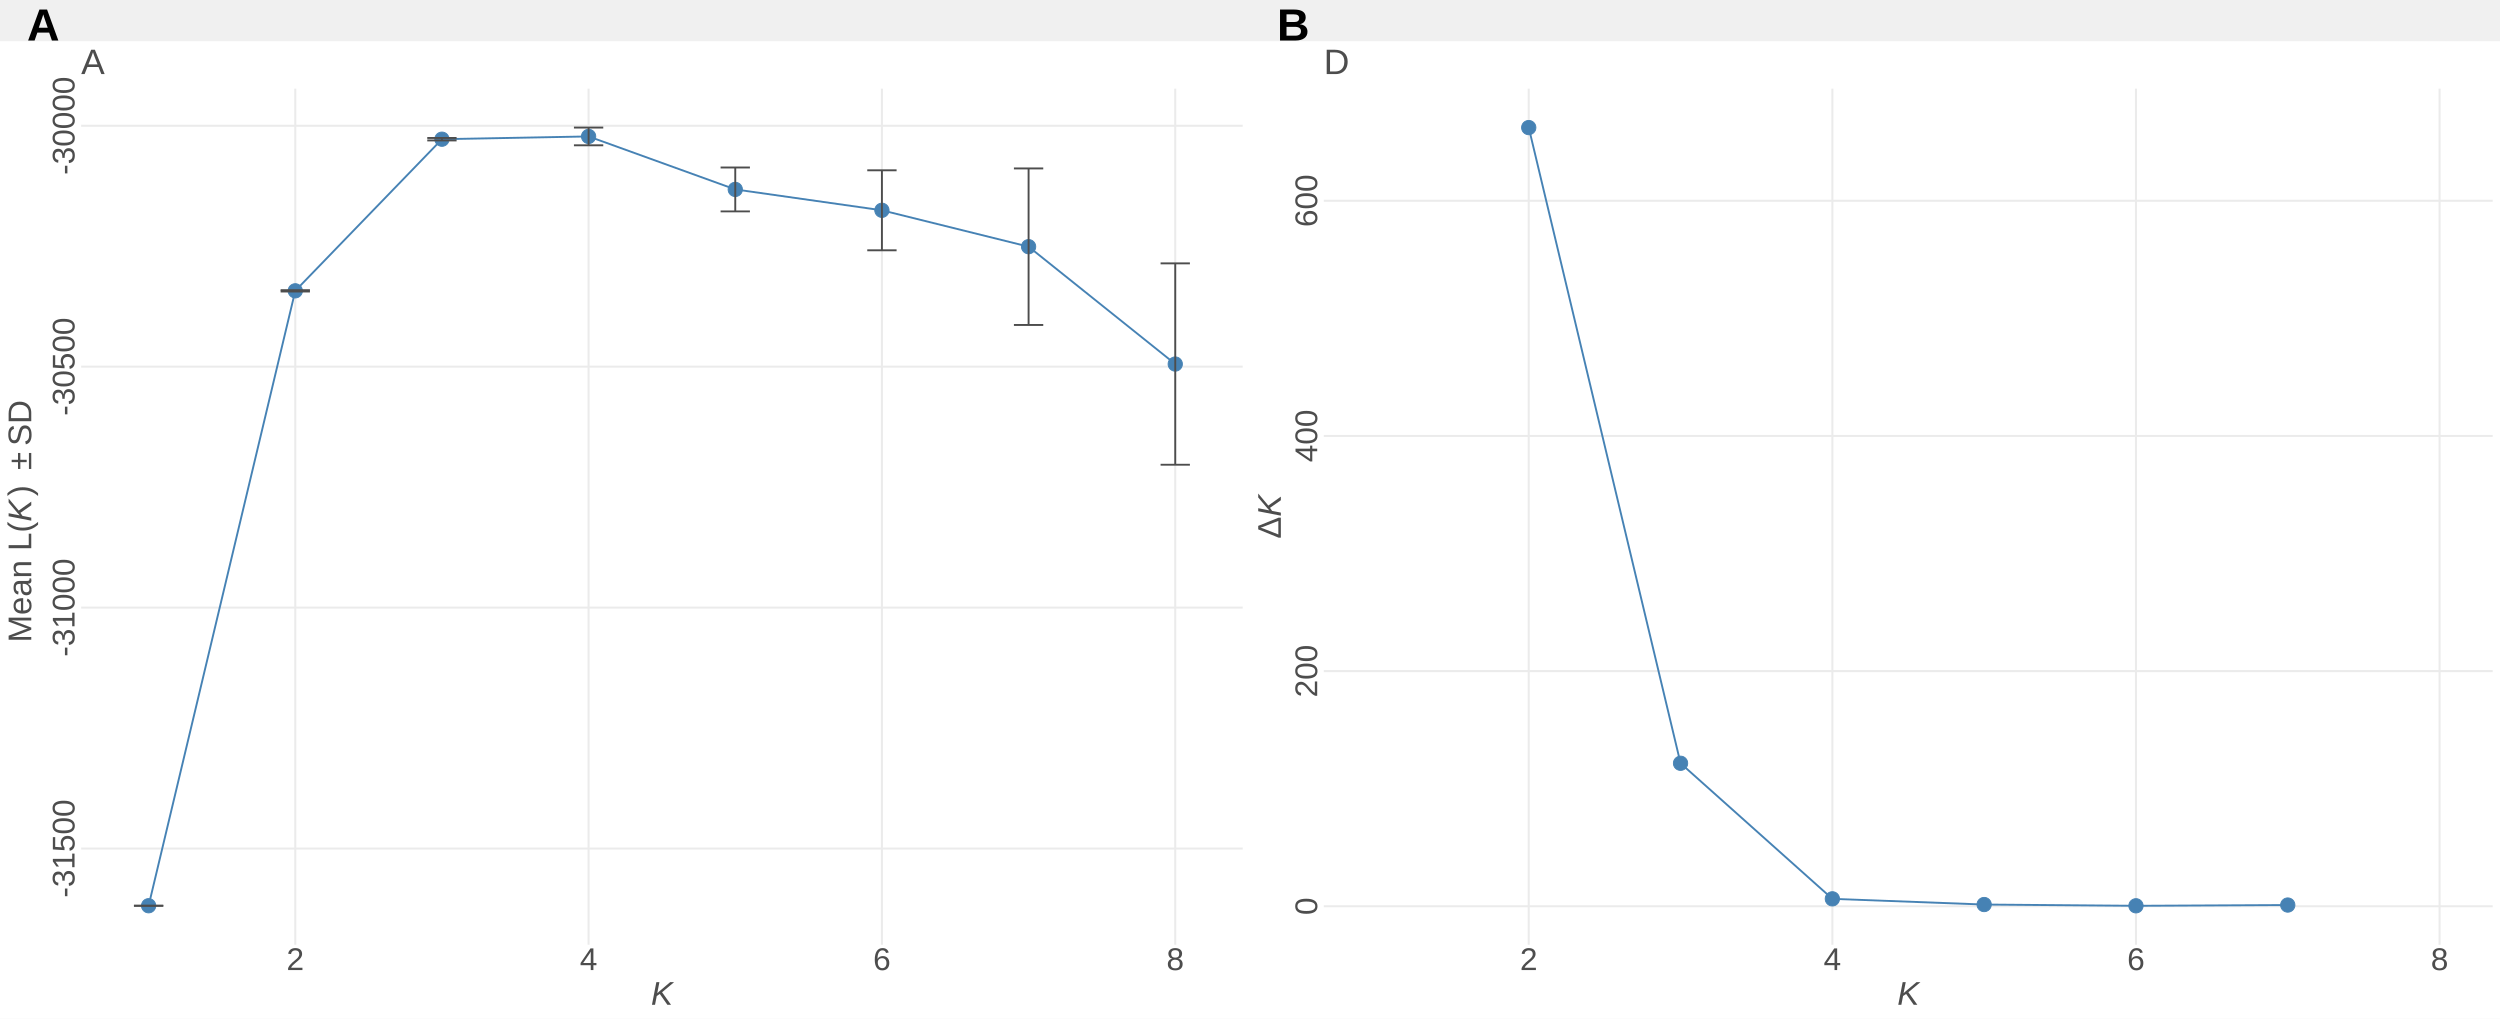
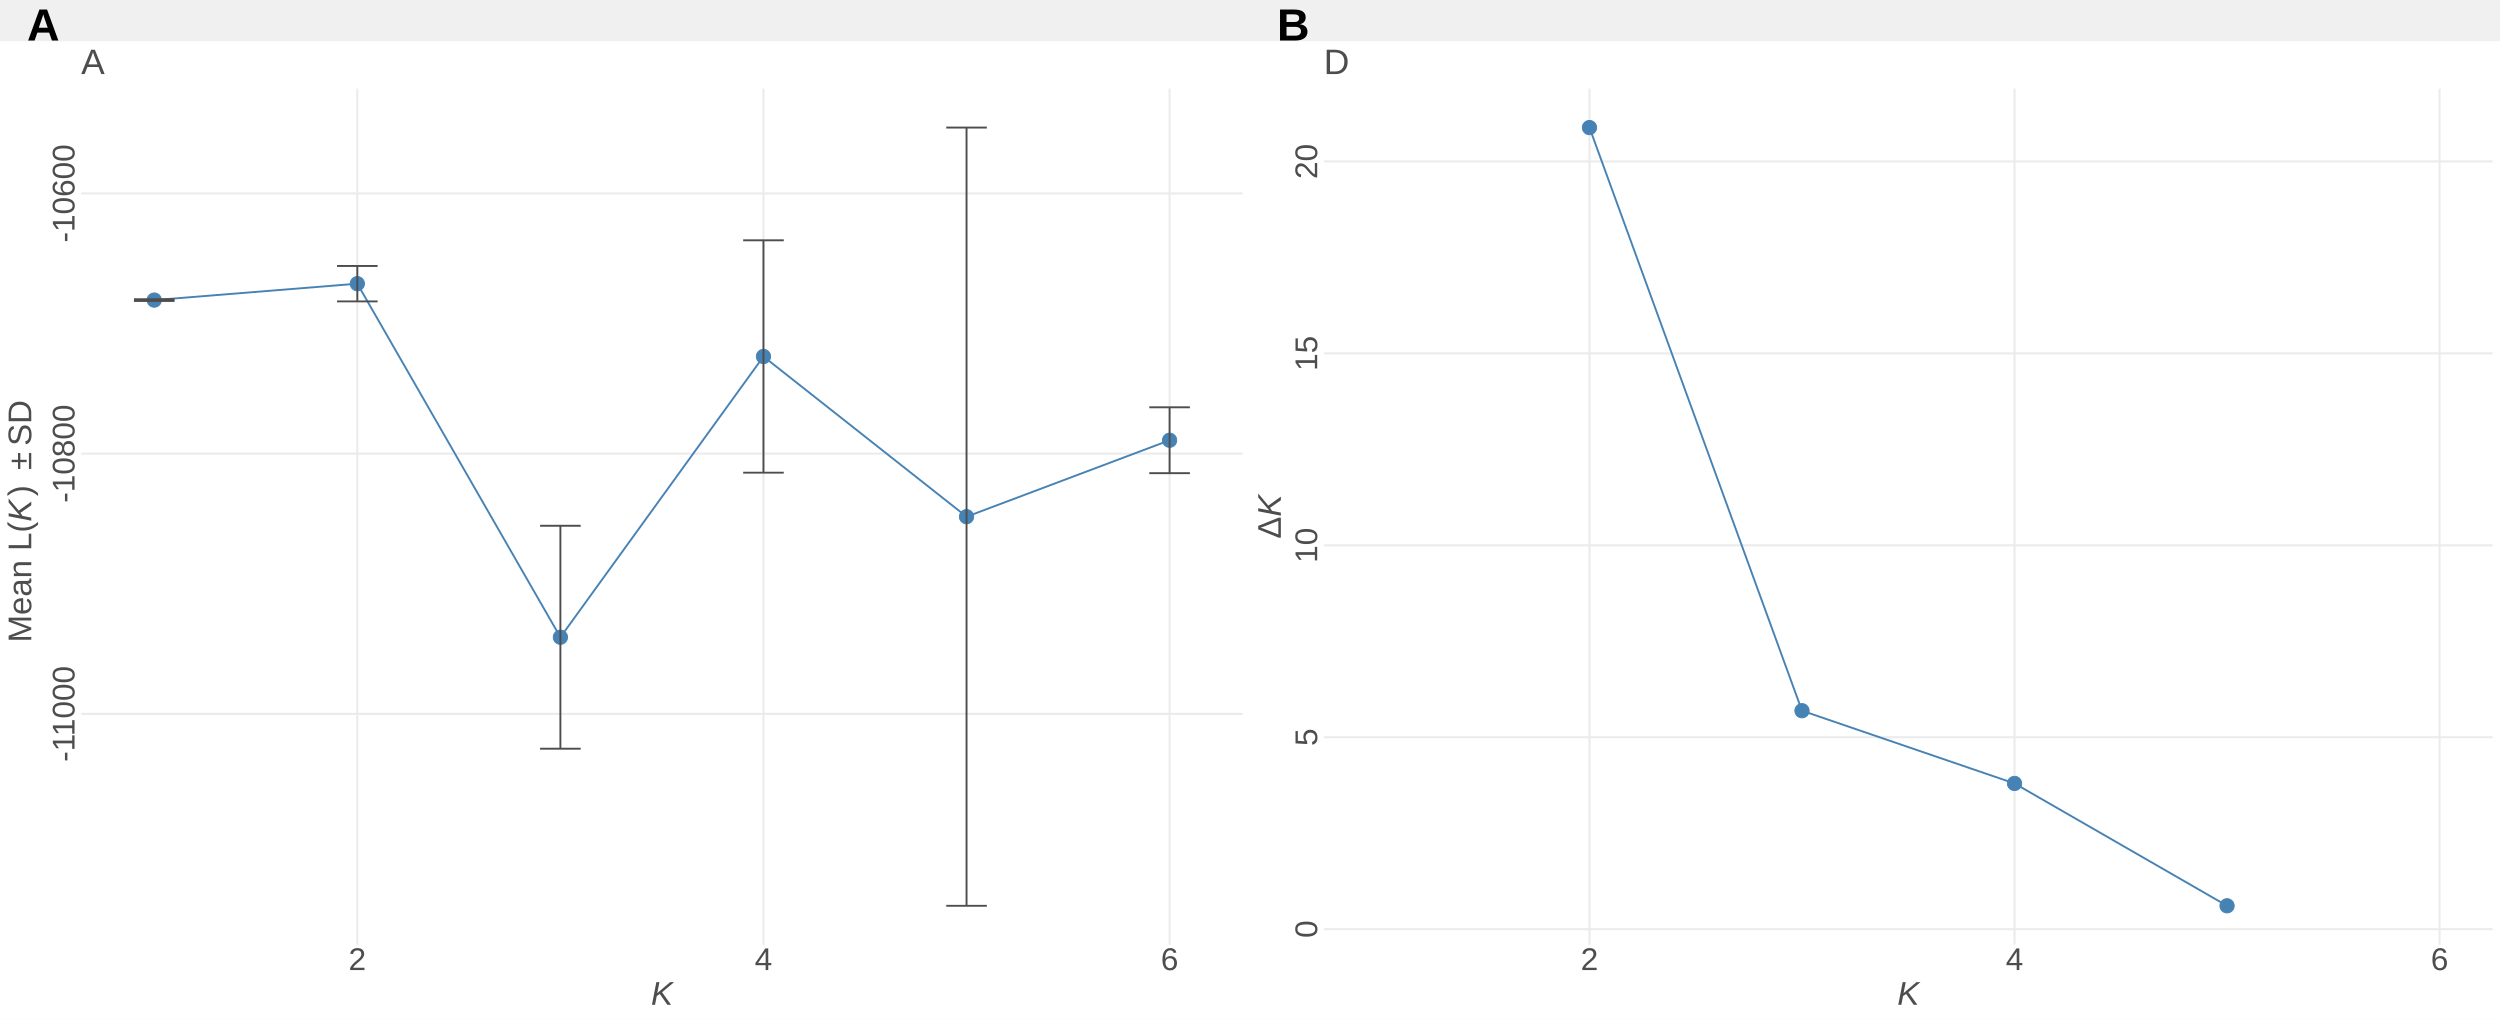
<svg xmlns="http://www.w3.org/2000/svg" width="1944.00pt" height="792.00pt" viewBox="0 0 1944.00 792.00">
  <g class="svglite">
    <defs>
      <style type="text/css">
    .svglite line, .svglite polyline, .svglite polygon, .svglite path, .svglite rect, .svglite circle {
      fill: none;
      stroke: #000000;
      stroke-linecap: round;
      stroke-linejoin: round;
      stroke-miterlimit: 10.00;
    }
    .svglite text {
      white-space: pre;
    }
    .svglite g.glyphgroup path {
      fill: inherit;
      stroke: none;
    }
  </style>
    </defs>
    <rect width="100%" height="100%" style="stroke: none; fill: none;" />
    <defs>
      <clipPath id="cpMC4wMHwxOTQ0LjAwfDAuMDB8NzkyLjAw">
        <rect x="0.00" y="0.00" width="1944.00" height="792.00" />
      </clipPath>
    </defs>
    <g clip-path="url(#cpMC4wMHwxOTQ0LjAwfDAuMDB8NzkyLjAw)">
</g>
    <defs>
      <clipPath id="cpMC4wMHw5NzIuMDB8MzIuMjZ8NzkyLjAw">
        <rect x="0.00" y="32.26" width="972.00" height="759.74" />
      </clipPath>
    </defs>
    <g clip-path="url(#cpMC4wMHw5NzIuMDB8MzIuMjZ8NzkyLjAw)">
      <rect x="0.00" y="32.26" width="972.00" height="759.74" style="stroke-width: 1.07; stroke: #FFFFFF; fill: #FFFFFF;" />
    </g>
    <g clip-path="url(#cpMC4wMHwxOTQ0LjAwfDAuMDB8NzkyLjAw)">
</g>
    <defs>
      <clipPath id="cpNjMuMTB8OTY2LjMzfDY4Ljk1fDczNC42MQ==">
        <rect x="63.10" y="68.95" width="903.23" height="665.66" />
      </clipPath>
    </defs>
    <g clip-path="url(#cpNjMuMTB8OTY2LjMzfDY4Ljk1fDczNC42MQ==)">
      <rect x="63.10" y="68.95" width="903.23" height="665.66" style="stroke-width: 1.07; stroke: none; fill: #FFFFFF;" />
-       <polyline points="63.10,659.82 966.33,659.82 " style="stroke-width: 1.60; stroke: #EBEBEB; stroke-linecap: butt;" />
-       <polyline points="63.10,472.47 966.33,472.47 " style="stroke-width: 1.60; stroke: #EBEBEB; stroke-linecap: butt;" />
-       <polyline points="63.10,285.12 966.33,285.12 " style="stroke-width: 1.60; stroke: #EBEBEB; stroke-linecap: butt;" />
-       <polyline points="63.10,97.78 966.33,97.78 " style="stroke-width: 1.60; stroke: #EBEBEB; stroke-linecap: butt;" />
-       <polyline points="229.60,734.61 229.60,68.95 " style="stroke-width: 1.60; stroke: #EBEBEB; stroke-linecap: butt;" />
-       <polyline points="457.69,734.61 457.69,68.95 " style="stroke-width: 1.60; stroke: #EBEBEB; stroke-linecap: butt;" />
-       <polyline points="685.78,734.61 685.78,68.95 " style="stroke-width: 1.60; stroke: #EBEBEB; stroke-linecap: butt;" />
-       <polyline points="913.87,734.61 913.87,68.95 " style="stroke-width: 1.60; stroke: #EBEBEB; stroke-linecap: butt;" />
-       <polyline points="115.56,704.30 229.60,226.15 343.65,108.24 457.69,106.09 571.74,147.30 685.78,163.53 799.83,191.82 913.87,283.08 " style="stroke-width: 1.49; stroke: #4682B4; stroke-linecap: butt;" />
-       <circle cx="115.56" cy="704.30" r="5.57" style="stroke-width: 0.71; stroke: #4682B4; fill: #4682B4;" />
-       <circle cx="229.60" cy="226.15" r="5.57" style="stroke-width: 0.71; stroke: #4682B4; fill: #4682B4;" />
-       <circle cx="343.65" cy="108.24" r="5.57" style="stroke-width: 0.71; stroke: #4682B4; fill: #4682B4;" />
-       <circle cx="457.69" cy="106.09" r="5.57" style="stroke-width: 0.71; stroke: #4682B4; fill: #4682B4;" />
-       <circle cx="571.74" cy="147.30" r="5.57" style="stroke-width: 0.71; stroke: #4682B4; fill: #4682B4;" />
-       <circle cx="685.78" cy="163.53" r="5.57" style="stroke-width: 0.71; stroke: #4682B4; fill: #4682B4;" />
-       <circle cx="799.83" cy="191.82" r="5.57" style="stroke-width: 0.71; stroke: #4682B4; fill: #4682B4;" />
-       <circle cx="913.87" cy="283.08" r="5.57" style="stroke-width: 0.71; stroke: #4682B4; fill: #4682B4;" />
-       <polyline points="104.16,704.24 126.96,704.24 " style="stroke-width: 1.49; stroke: #4D4D4D; stroke-linecap: butt;" />
-       <polyline points="115.56,704.24 115.56,704.35 " style="stroke-width: 1.49; stroke: #4D4D4D; stroke-linecap: butt;" />
-       <polyline points="104.16,704.35 126.96,704.35 " style="stroke-width: 1.49; stroke: #4D4D4D; stroke-linecap: butt;" />
-       <polyline points="218.20,225.61 241.01,225.61 " style="stroke-width: 1.49; stroke: #4D4D4D; stroke-linecap: butt;" />
-       <polyline points="229.60,225.61 229.60,226.69 " style="stroke-width: 1.49; stroke: #4D4D4D; stroke-linecap: butt;" />
-       <polyline points="218.20,226.69 241.01,226.69 " style="stroke-width: 1.49; stroke: #4D4D4D; stroke-linecap: butt;" />
-       <polyline points="332.24,107.29 355.05,107.29 " style="stroke-width: 1.49; stroke: #4D4D4D; stroke-linecap: butt;" />
-       <polyline points="343.65,107.29 343.65,109.19 " style="stroke-width: 1.49; stroke: #4D4D4D; stroke-linecap: butt;" />
-       <polyline points="332.24,109.19 355.05,109.19 " style="stroke-width: 1.49; stroke: #4D4D4D; stroke-linecap: butt;" />
-       <polyline points="446.29,99.21 469.10,99.21 " style="stroke-width: 1.49; stroke: #4D4D4D; stroke-linecap: butt;" />
-       <polyline points="457.69,99.21 457.69,112.97 " style="stroke-width: 1.49; stroke: #4D4D4D; stroke-linecap: butt;" />
-       <polyline points="446.29,112.97 469.10,112.97 " style="stroke-width: 1.49; stroke: #4D4D4D; stroke-linecap: butt;" />
-       <polyline points="560.33,130.23 583.14,130.23 " style="stroke-width: 1.49; stroke: #4D4D4D; stroke-linecap: butt;" />
-       <polyline points="571.74,130.23 571.74,164.38 " style="stroke-width: 1.49; stroke: #4D4D4D; stroke-linecap: butt;" />
-       <polyline points="560.33,164.38 583.14,164.38 " style="stroke-width: 1.49; stroke: #4D4D4D; stroke-linecap: butt;" />
-       <polyline points="674.38,132.42 697.19,132.42 " style="stroke-width: 1.49; stroke: #4D4D4D; stroke-linecap: butt;" />
-       <polyline points="685.78,132.42 685.78,194.64 " style="stroke-width: 1.49; stroke: #4D4D4D; stroke-linecap: butt;" />
-       <polyline points="674.38,194.64 697.19,194.64 " style="stroke-width: 1.49; stroke: #4D4D4D; stroke-linecap: butt;" />
-       <polyline points="788.42,130.96 811.23,130.96 " style="stroke-width: 1.49; stroke: #4D4D4D; stroke-linecap: butt;" />
-       <polyline points="799.83,130.96 799.83,252.69 " style="stroke-width: 1.49; stroke: #4D4D4D; stroke-linecap: butt;" />
-       <polyline points="788.42,252.69 811.23,252.69 " style="stroke-width: 1.49; stroke: #4D4D4D; stroke-linecap: butt;" />
-       <polyline points="902.47,204.78 925.27,204.78 " style="stroke-width: 1.49; stroke: #4D4D4D; stroke-linecap: butt;" />
-       <polyline points="913.87,204.78 913.87,361.38 " style="stroke-width: 1.49; stroke: #4D4D4D; stroke-linecap: butt;" />
-       <polyline points="902.47,361.38 925.27,361.38 " style="stroke-width: 1.49; stroke: #4D4D4D; stroke-linecap: butt;" />
+       <polyline points="63.10,555.12 966.33,555.12 " style="stroke-width: 1.60; stroke: #EBEBEB; stroke-linecap: butt;" />
+       <polyline points="63.10,352.76 966.33,352.76 " style="stroke-width: 1.60; stroke: #EBEBEB; stroke-linecap: butt;" />
+       <polyline points="63.10,150.40 966.33,150.40 " style="stroke-width: 1.60; stroke: #EBEBEB; stroke-linecap: butt;" />
+       <polyline points="277.85,734.61 277.85,68.95 " style="stroke-width: 1.60; stroke: #EBEBEB; stroke-linecap: butt;" />
+       <polyline points="593.67,734.61 593.67,68.95 " style="stroke-width: 1.60; stroke: #EBEBEB; stroke-linecap: butt;" />
+       <polyline points="909.48,734.61 909.48,68.95 " style="stroke-width: 1.60; stroke: #EBEBEB; stroke-linecap: butt;" />
+       <polyline points="119.95,233.34 277.85,220.59 435.76,495.51 593.67,277.21 751.58,401.78 909.48,342.33 " style="stroke-width: 1.49; stroke: #4682B4; stroke-linecap: butt;" />
+       <circle cx="119.95" cy="233.34" r="5.57" style="stroke-width: 0.71; stroke: #4682B4; fill: #4682B4;" />
+       <circle cx="277.85" cy="220.59" r="5.57" style="stroke-width: 0.71; stroke: #4682B4; fill: #4682B4;" />
+       <circle cx="435.76" cy="495.51" r="5.57" style="stroke-width: 0.71; stroke: #4682B4; fill: #4682B4;" />
+       <circle cx="593.67" cy="277.21" r="5.57" style="stroke-width: 0.71; stroke: #4682B4; fill: #4682B4;" />
+       <circle cx="751.58" cy="401.78" r="5.57" style="stroke-width: 0.71; stroke: #4682B4; fill: #4682B4;" />
+       <circle cx="909.48" cy="342.33" r="5.57" style="stroke-width: 0.71; stroke: #4682B4; fill: #4682B4;" />
+       <polyline points="104.16,232.65 135.74,232.65 " style="stroke-width: 1.49; stroke: #4D4D4D; stroke-linecap: butt;" />
+       <polyline points="119.95,232.65 119.95,234.02 " style="stroke-width: 1.49; stroke: #4D4D4D; stroke-linecap: butt;" />
+       <polyline points="104.16,234.02 135.74,234.02 " style="stroke-width: 1.49; stroke: #4D4D4D; stroke-linecap: butt;" />
+       <polyline points="262.06,206.81 293.64,206.81 " style="stroke-width: 1.49; stroke: #4D4D4D; stroke-linecap: butt;" />
+       <polyline points="277.85,206.81 277.85,234.37 " style="stroke-width: 1.49; stroke: #4D4D4D; stroke-linecap: butt;" />
+       <polyline points="262.06,234.37 293.64,234.37 " style="stroke-width: 1.49; stroke: #4D4D4D; stroke-linecap: butt;" />
+       <polyline points="419.97,408.83 451.55,408.83 " style="stroke-width: 1.49; stroke: #4D4D4D; stroke-linecap: butt;" />
+       <polyline points="435.76,408.83 435.76,582.19 " style="stroke-width: 1.49; stroke: #4D4D4D; stroke-linecap: butt;" />
+       <polyline points="419.97,582.19 451.55,582.19 " style="stroke-width: 1.49; stroke: #4D4D4D; stroke-linecap: butt;" />
+       <polyline points="577.88,186.87 609.46,186.87 " style="stroke-width: 1.49; stroke: #4D4D4D; stroke-linecap: butt;" />
+       <polyline points="593.67,186.87 593.67,367.55 " style="stroke-width: 1.49; stroke: #4D4D4D; stroke-linecap: butt;" />
+       <polyline points="577.88,367.55 609.46,367.55 " style="stroke-width: 1.49; stroke: #4D4D4D; stroke-linecap: butt;" />
+       <polyline points="735.79,99.21 767.37,99.21 " style="stroke-width: 1.49; stroke: #4D4D4D; stroke-linecap: butt;" />
+       <polyline points="751.58,99.21 751.58,704.35 " style="stroke-width: 1.49; stroke: #4D4D4D; stroke-linecap: butt;" />
+       <polyline points="735.79,704.35 767.37,704.35 " style="stroke-width: 1.49; stroke: #4D4D4D; stroke-linecap: butt;" />
+       <polyline points="893.69,316.72 925.27,316.72 " style="stroke-width: 1.49; stroke: #4D4D4D; stroke-linecap: butt;" />
+       <polyline points="909.48,316.72 909.48,367.94 " style="stroke-width: 1.49; stroke: #4D4D4D; stroke-linecap: butt;" />
+       <polyline points="893.69,367.94 925.27,367.94 " style="stroke-width: 1.49; stroke: #4D4D4D; stroke-linecap: butt;" />
    </g>
    <g clip-path="url(#cpMC4wMHwxOTQ0LjAwfDAuMDB8NzkyLjAw)">
-       <text transform="translate(57.96,659.82) rotate(-90)" text-anchor="middle" style="font-size: 24.50px;fill: #4D4D4D; font-family: &quot;Arial&quot;;" textLength="76.28px" lengthAdjust="spacingAndGlyphs">-31500</text>
-       <text transform="translate(57.96,472.47) rotate(-90)" text-anchor="middle" style="font-size: 24.50px;fill: #4D4D4D; font-family: &quot;Arial&quot;;" textLength="76.28px" lengthAdjust="spacingAndGlyphs">-31000</text>
-       <text transform="translate(57.96,285.12) rotate(-90)" text-anchor="middle" style="font-size: 24.50px;fill: #4D4D4D; font-family: &quot;Arial&quot;;" textLength="76.28px" lengthAdjust="spacingAndGlyphs">-30500</text>
-       <text transform="translate(57.96,97.78) rotate(-90)" text-anchor="middle" style="font-size: 24.50px;fill: #4D4D4D; font-family: &quot;Arial&quot;;" textLength="76.28px" lengthAdjust="spacingAndGlyphs">-30000</text>
-       <text x="229.60" y="754.34" text-anchor="middle" style="font-size: 24.50px;fill: #4D4D4D; font-family: &quot;Arial&quot;;" textLength="13.62px" lengthAdjust="spacingAndGlyphs">2</text>
-       <text x="457.69" y="754.34" text-anchor="middle" style="font-size: 24.50px;fill: #4D4D4D; font-family: &quot;Arial&quot;;" textLength="13.62px" lengthAdjust="spacingAndGlyphs">4</text>
-       <text x="685.78" y="754.34" text-anchor="middle" style="font-size: 24.50px;fill: #4D4D4D; font-family: &quot;Arial&quot;;" textLength="13.62px" lengthAdjust="spacingAndGlyphs">6</text>
-       <text x="913.87" y="754.34" text-anchor="middle" style="font-size: 24.50px;fill: #4D4D4D; font-family: &quot;Arial&quot;;" textLength="13.62px" lengthAdjust="spacingAndGlyphs">8</text>
+       <text transform="translate(57.96,555.12) rotate(-90)" text-anchor="middle" style="font-size: 24.50px;fill: #4D4D4D; font-family: &quot;Arial&quot;;" textLength="74.47px" lengthAdjust="spacingAndGlyphs">-11000</text>
+       <text transform="translate(57.96,352.76) rotate(-90)" text-anchor="middle" style="font-size: 24.50px;fill: #4D4D4D; font-family: &quot;Arial&quot;;" textLength="76.28px" lengthAdjust="spacingAndGlyphs">-10800</text>
+       <text transform="translate(57.96,150.40) rotate(-90)" text-anchor="middle" style="font-size: 24.50px;fill: #4D4D4D; font-family: &quot;Arial&quot;;" textLength="76.28px" lengthAdjust="spacingAndGlyphs">-10600</text>
+       <text x="277.85" y="754.34" text-anchor="middle" style="font-size: 24.50px;fill: #4D4D4D; font-family: &quot;Arial&quot;;" textLength="13.62px" lengthAdjust="spacingAndGlyphs">2</text>
+       <text x="593.67" y="754.34" text-anchor="middle" style="font-size: 24.50px;fill: #4D4D4D; font-family: &quot;Arial&quot;;" textLength="13.62px" lengthAdjust="spacingAndGlyphs">4</text>
+       <text x="909.48" y="754.34" text-anchor="middle" style="font-size: 24.50px;fill: #4D4D4D; font-family: &quot;Arial&quot;;" textLength="13.62px" lengthAdjust="spacingAndGlyphs">6</text>
      <text x="506.18" y="781.31" style="font-size: 25.60px; font-style: italic;fill: #4D4D4D; font-family: &quot;Arial&quot;;" textLength="17.08px" lengthAdjust="spacingAndGlyphs">K</text>
      <text transform="translate(24.31,499.54) rotate(-90)" style="font-size: 25.60px;fill: #4D4D4D; font-family: &quot;Arial&quot;;" textLength="93.88px" lengthAdjust="spacingAndGlyphs">Mean L(</text>
      <text transform="translate(24.31,405.66) rotate(-90)" style="font-size: 25.60px; font-style: italic;fill: #4D4D4D; font-family: &quot;Arial&quot;;" textLength="17.08px" lengthAdjust="spacingAndGlyphs">K</text>
      <text transform="translate(24.31,385.84) rotate(-90)" style="font-size: 25.60px;fill: #4D4D4D; font-family: &quot;Arial&quot;;" textLength="15.62px" lengthAdjust="spacingAndGlyphs">) </text>
      <text transform="translate(24.31,365.48) rotate(-90)" style="font-size: 25.60px;fill: #4D4D4D; font-family: &quot;Arial&quot;;" textLength="14.05px" lengthAdjust="spacingAndGlyphs">±</text>
      <text transform="translate(24.31,346.69) rotate(-90)" style="font-size: 25.60px;fill: #4D4D4D; font-family: &quot;Arial&quot;;" textLength="42.67px" lengthAdjust="spacingAndGlyphs"> SD</text>
      <text x="63.10" y="57.61" style="font-size: 27.50px;fill: #4D4D4D; font-family: &quot;Arial&quot;;" textLength="18.34px" lengthAdjust="spacingAndGlyphs">A</text>
      <text x="21.00" y="31.51" style="font-size: 35.00px; font-weight: bold; font-family: &quot;Arial&quot;;" textLength="25.28px" lengthAdjust="spacingAndGlyphs">A</text>
    </g>
    <defs>
      <clipPath id="cpOTcyLjAwfDE5NDQuMDB8MzIuMjZ8NzkyLjAw">
        <rect x="972.00" y="32.26" width="972.00" height="759.74" />
      </clipPath>
    </defs>
    <g clip-path="url(#cpOTcyLjAwfDE5NDQuMDB8MzIuMjZ8NzkyLjAw)">
      <rect x="972.00" y="32.26" width="972.00" height="759.74" style="stroke-width: 1.07; stroke: #FFFFFF; fill: #FFFFFF;" />
    </g>
    <g clip-path="url(#cpMC4wMHwxOTQ0LjAwfDAuMDB8NzkyLjAw)">
</g>
    <defs>
      <clipPath id="cpMTAyOS4zOXwxOTM4LjMzfDY4Ljk1fDczNC42MQ==">
        <rect x="1029.39" y="68.95" width="908.94" height="665.66" />
      </clipPath>
    </defs>
    <g clip-path="url(#cpMTAyOS4zOXwxOTM4LjMzfDY4Ljk1fDczNC42MQ==)">
      <rect x="1029.39" y="68.95" width="908.94" height="665.66" style="stroke-width: 1.07; stroke: none; fill: #FFFFFF;" />
-       <polyline points="1029.39,704.71 1938.33,704.71 " style="stroke-width: 1.60; stroke: #EBEBEB; stroke-linecap: butt;" />
-       <polyline points="1029.39,521.84 1938.33,521.84 " style="stroke-width: 1.60; stroke: #EBEBEB; stroke-linecap: butt;" />
-       <polyline points="1029.39,338.98 1938.33,338.98 " style="stroke-width: 1.60; stroke: #EBEBEB; stroke-linecap: butt;" />
-       <polyline points="1029.39,156.11 1938.33,156.11 " style="stroke-width: 1.60; stroke: #EBEBEB; stroke-linecap: butt;" />
-       <polyline points="1188.75,734.61 1188.75,68.95 " style="stroke-width: 1.60; stroke: #EBEBEB; stroke-linecap: butt;" />
-       <polyline points="1424.84,734.61 1424.84,68.95 " style="stroke-width: 1.60; stroke: #EBEBEB; stroke-linecap: butt;" />
-       <polyline points="1660.93,734.61 1660.93,68.95 " style="stroke-width: 1.60; stroke: #EBEBEB; stroke-linecap: butt;" />
+       <polyline points="1029.39,722.51 1938.33,722.51 " style="stroke-width: 1.60; stroke: #EBEBEB; stroke-linecap: butt;" />
+       <polyline points="1029.39,573.26 1938.33,573.26 " style="stroke-width: 1.60; stroke: #EBEBEB; stroke-linecap: butt;" />
+       <polyline points="1029.39,424.02 1938.33,424.02 " style="stroke-width: 1.60; stroke: #EBEBEB; stroke-linecap: butt;" />
+       <polyline points="1029.39,274.77 1938.33,274.77 " style="stroke-width: 1.60; stroke: #EBEBEB; stroke-linecap: butt;" />
+       <polyline points="1029.39,125.53 1938.33,125.53 " style="stroke-width: 1.60; stroke: #EBEBEB; stroke-linecap: butt;" />
+       <polyline points="1235.97,734.61 1235.97,68.95 " style="stroke-width: 1.60; stroke: #EBEBEB; stroke-linecap: butt;" />
+       <polyline points="1566.49,734.61 1566.49,68.95 " style="stroke-width: 1.60; stroke: #EBEBEB; stroke-linecap: butt;" />
      <polyline points="1897.02,734.61 1897.02,68.95 " style="stroke-width: 1.60; stroke: #EBEBEB; stroke-linecap: butt;" />
-       <polyline points="1188.75,99.21 1306.79,593.52 1424.84,698.94 1542.88,703.37 1660.93,704.35 1778.97,703.76 " style="stroke-width: 1.49; stroke: #4682B4; stroke-linecap: butt;" />
-       <circle cx="1188.75" cy="99.21" r="5.57" style="stroke-width: 0.71; stroke: #4682B4; fill: #4682B4;" />
-       <circle cx="1306.79" cy="593.52" r="5.57" style="stroke-width: 0.71; stroke: #4682B4; fill: #4682B4;" />
-       <circle cx="1424.84" cy="698.94" r="5.57" style="stroke-width: 0.71; stroke: #4682B4; fill: #4682B4;" />
-       <circle cx="1542.88" cy="703.37" r="5.57" style="stroke-width: 0.71; stroke: #4682B4; fill: #4682B4;" />
-       <circle cx="1660.93" cy="704.35" r="5.57" style="stroke-width: 0.71; stroke: #4682B4; fill: #4682B4;" />
-       <circle cx="1778.97" cy="703.76" r="5.57" style="stroke-width: 0.71; stroke: #4682B4; fill: #4682B4;" />
+       <polyline points="1235.97,99.21 1401.23,552.66 1566.49,609.21 1731.75,704.35 " style="stroke-width: 1.49; stroke: #4682B4; stroke-linecap: butt;" />
+       <circle cx="1235.97" cy="99.21" r="5.57" style="stroke-width: 0.71; stroke: #4682B4; fill: #4682B4;" />
+       <circle cx="1401.23" cy="552.66" r="5.57" style="stroke-width: 0.71; stroke: #4682B4; fill: #4682B4;" />
+       <circle cx="1566.49" cy="609.21" r="5.57" style="stroke-width: 0.71; stroke: #4682B4; fill: #4682B4;" />
+       <circle cx="1731.75" cy="704.35" r="5.57" style="stroke-width: 0.71; stroke: #4682B4; fill: #4682B4;" />
    </g>
    <g clip-path="url(#cpMC4wMHwxOTQ0LjAwfDAuMDB8NzkyLjAw)">
-       <text transform="translate(1024.25,704.71) rotate(-90)" text-anchor="middle" style="font-size: 24.50px;fill: #4D4D4D; font-family: &quot;Arial&quot;;" textLength="13.62px" lengthAdjust="spacingAndGlyphs">0</text>
-       <text transform="translate(1024.25,521.84) rotate(-90)" text-anchor="middle" style="font-size: 24.50px;fill: #4D4D4D; font-family: &quot;Arial&quot;;" textLength="40.88px" lengthAdjust="spacingAndGlyphs">200</text>
-       <text transform="translate(1024.25,338.98) rotate(-90)" text-anchor="middle" style="font-size: 24.50px;fill: #4D4D4D; font-family: &quot;Arial&quot;;" textLength="40.88px" lengthAdjust="spacingAndGlyphs">400</text>
-       <text transform="translate(1024.25,156.11) rotate(-90)" text-anchor="middle" style="font-size: 24.50px;fill: #4D4D4D; font-family: &quot;Arial&quot;;" textLength="40.88px" lengthAdjust="spacingAndGlyphs">600</text>
-       <text x="1188.75" y="754.34" text-anchor="middle" style="font-size: 24.50px;fill: #4D4D4D; font-family: &quot;Arial&quot;;" textLength="13.62px" lengthAdjust="spacingAndGlyphs">2</text>
-       <text x="1424.84" y="754.34" text-anchor="middle" style="font-size: 24.50px;fill: #4D4D4D; font-family: &quot;Arial&quot;;" textLength="13.62px" lengthAdjust="spacingAndGlyphs">4</text>
-       <text x="1660.93" y="754.34" text-anchor="middle" style="font-size: 24.50px;fill: #4D4D4D; font-family: &quot;Arial&quot;;" textLength="13.62px" lengthAdjust="spacingAndGlyphs">6</text>
-       <text x="1897.02" y="754.34" text-anchor="middle" style="font-size: 24.50px;fill: #4D4D4D; font-family: &quot;Arial&quot;;" textLength="13.62px" lengthAdjust="spacingAndGlyphs">8</text>
+       <text transform="translate(1024.25,722.51) rotate(-90)" text-anchor="middle" style="font-size: 24.50px;fill: #4D4D4D; font-family: &quot;Arial&quot;;" textLength="13.62px" lengthAdjust="spacingAndGlyphs">0</text>
+       <text transform="translate(1024.25,573.26) rotate(-90)" text-anchor="middle" style="font-size: 24.50px;fill: #4D4D4D; font-family: &quot;Arial&quot;;" textLength="13.62px" lengthAdjust="spacingAndGlyphs">5</text>
+       <text transform="translate(1024.25,424.02) rotate(-90)" text-anchor="middle" style="font-size: 24.50px;fill: #4D4D4D; font-family: &quot;Arial&quot;;" textLength="27.25px" lengthAdjust="spacingAndGlyphs">10</text>
+       <text transform="translate(1024.25,274.77) rotate(-90)" text-anchor="middle" style="font-size: 24.50px;fill: #4D4D4D; font-family: &quot;Arial&quot;;" textLength="27.25px" lengthAdjust="spacingAndGlyphs">15</text>
+       <text transform="translate(1024.25,125.53) rotate(-90)" text-anchor="middle" style="font-size: 24.50px;fill: #4D4D4D; font-family: &quot;Arial&quot;;" textLength="27.25px" lengthAdjust="spacingAndGlyphs">20</text>
+       <text x="1235.97" y="754.34" text-anchor="middle" style="font-size: 24.50px;fill: #4D4D4D; font-family: &quot;Arial&quot;;" textLength="13.62px" lengthAdjust="spacingAndGlyphs">2</text>
+       <text x="1566.49" y="754.34" text-anchor="middle" style="font-size: 24.50px;fill: #4D4D4D; font-family: &quot;Arial&quot;;" textLength="13.62px" lengthAdjust="spacingAndGlyphs">4</text>
+       <text x="1897.02" y="754.34" text-anchor="middle" style="font-size: 24.50px;fill: #4D4D4D; font-family: &quot;Arial&quot;;" textLength="13.62px" lengthAdjust="spacingAndGlyphs">6</text>
      <text x="1475.32" y="781.31" style="font-size: 25.60px; font-style: italic;fill: #4D4D4D; font-family: &quot;Arial&quot;;" textLength="17.08px" lengthAdjust="spacingAndGlyphs">K</text>
      <text transform="translate(995.99,418.87) rotate(-90)" style="font-size: 25.60px;fill: #4D4D4D; font-family: &quot;Arial&quot;;" textLength="17.09px" lengthAdjust="spacingAndGlyphs">Δ</text>
      <text transform="translate(995.99,401.77) rotate(-90)" style="font-size: 25.60px; font-style: italic;fill: #4D4D4D; font-family: &quot;Arial&quot;;" textLength="17.08px" lengthAdjust="spacingAndGlyphs">K</text>
      <text x="1029.39" y="57.61" style="font-size: 27.50px;fill: #4D4D4D; font-family: &quot;Arial&quot;;" textLength="19.86px" lengthAdjust="spacingAndGlyphs">D</text>
      <text x="993.00" y="31.51" style="font-size: 35.00px; font-weight: bold; font-family: &quot;Arial&quot;;" textLength="25.28px" lengthAdjust="spacingAndGlyphs">B</text>
    </g>
  </g>
</svg>
